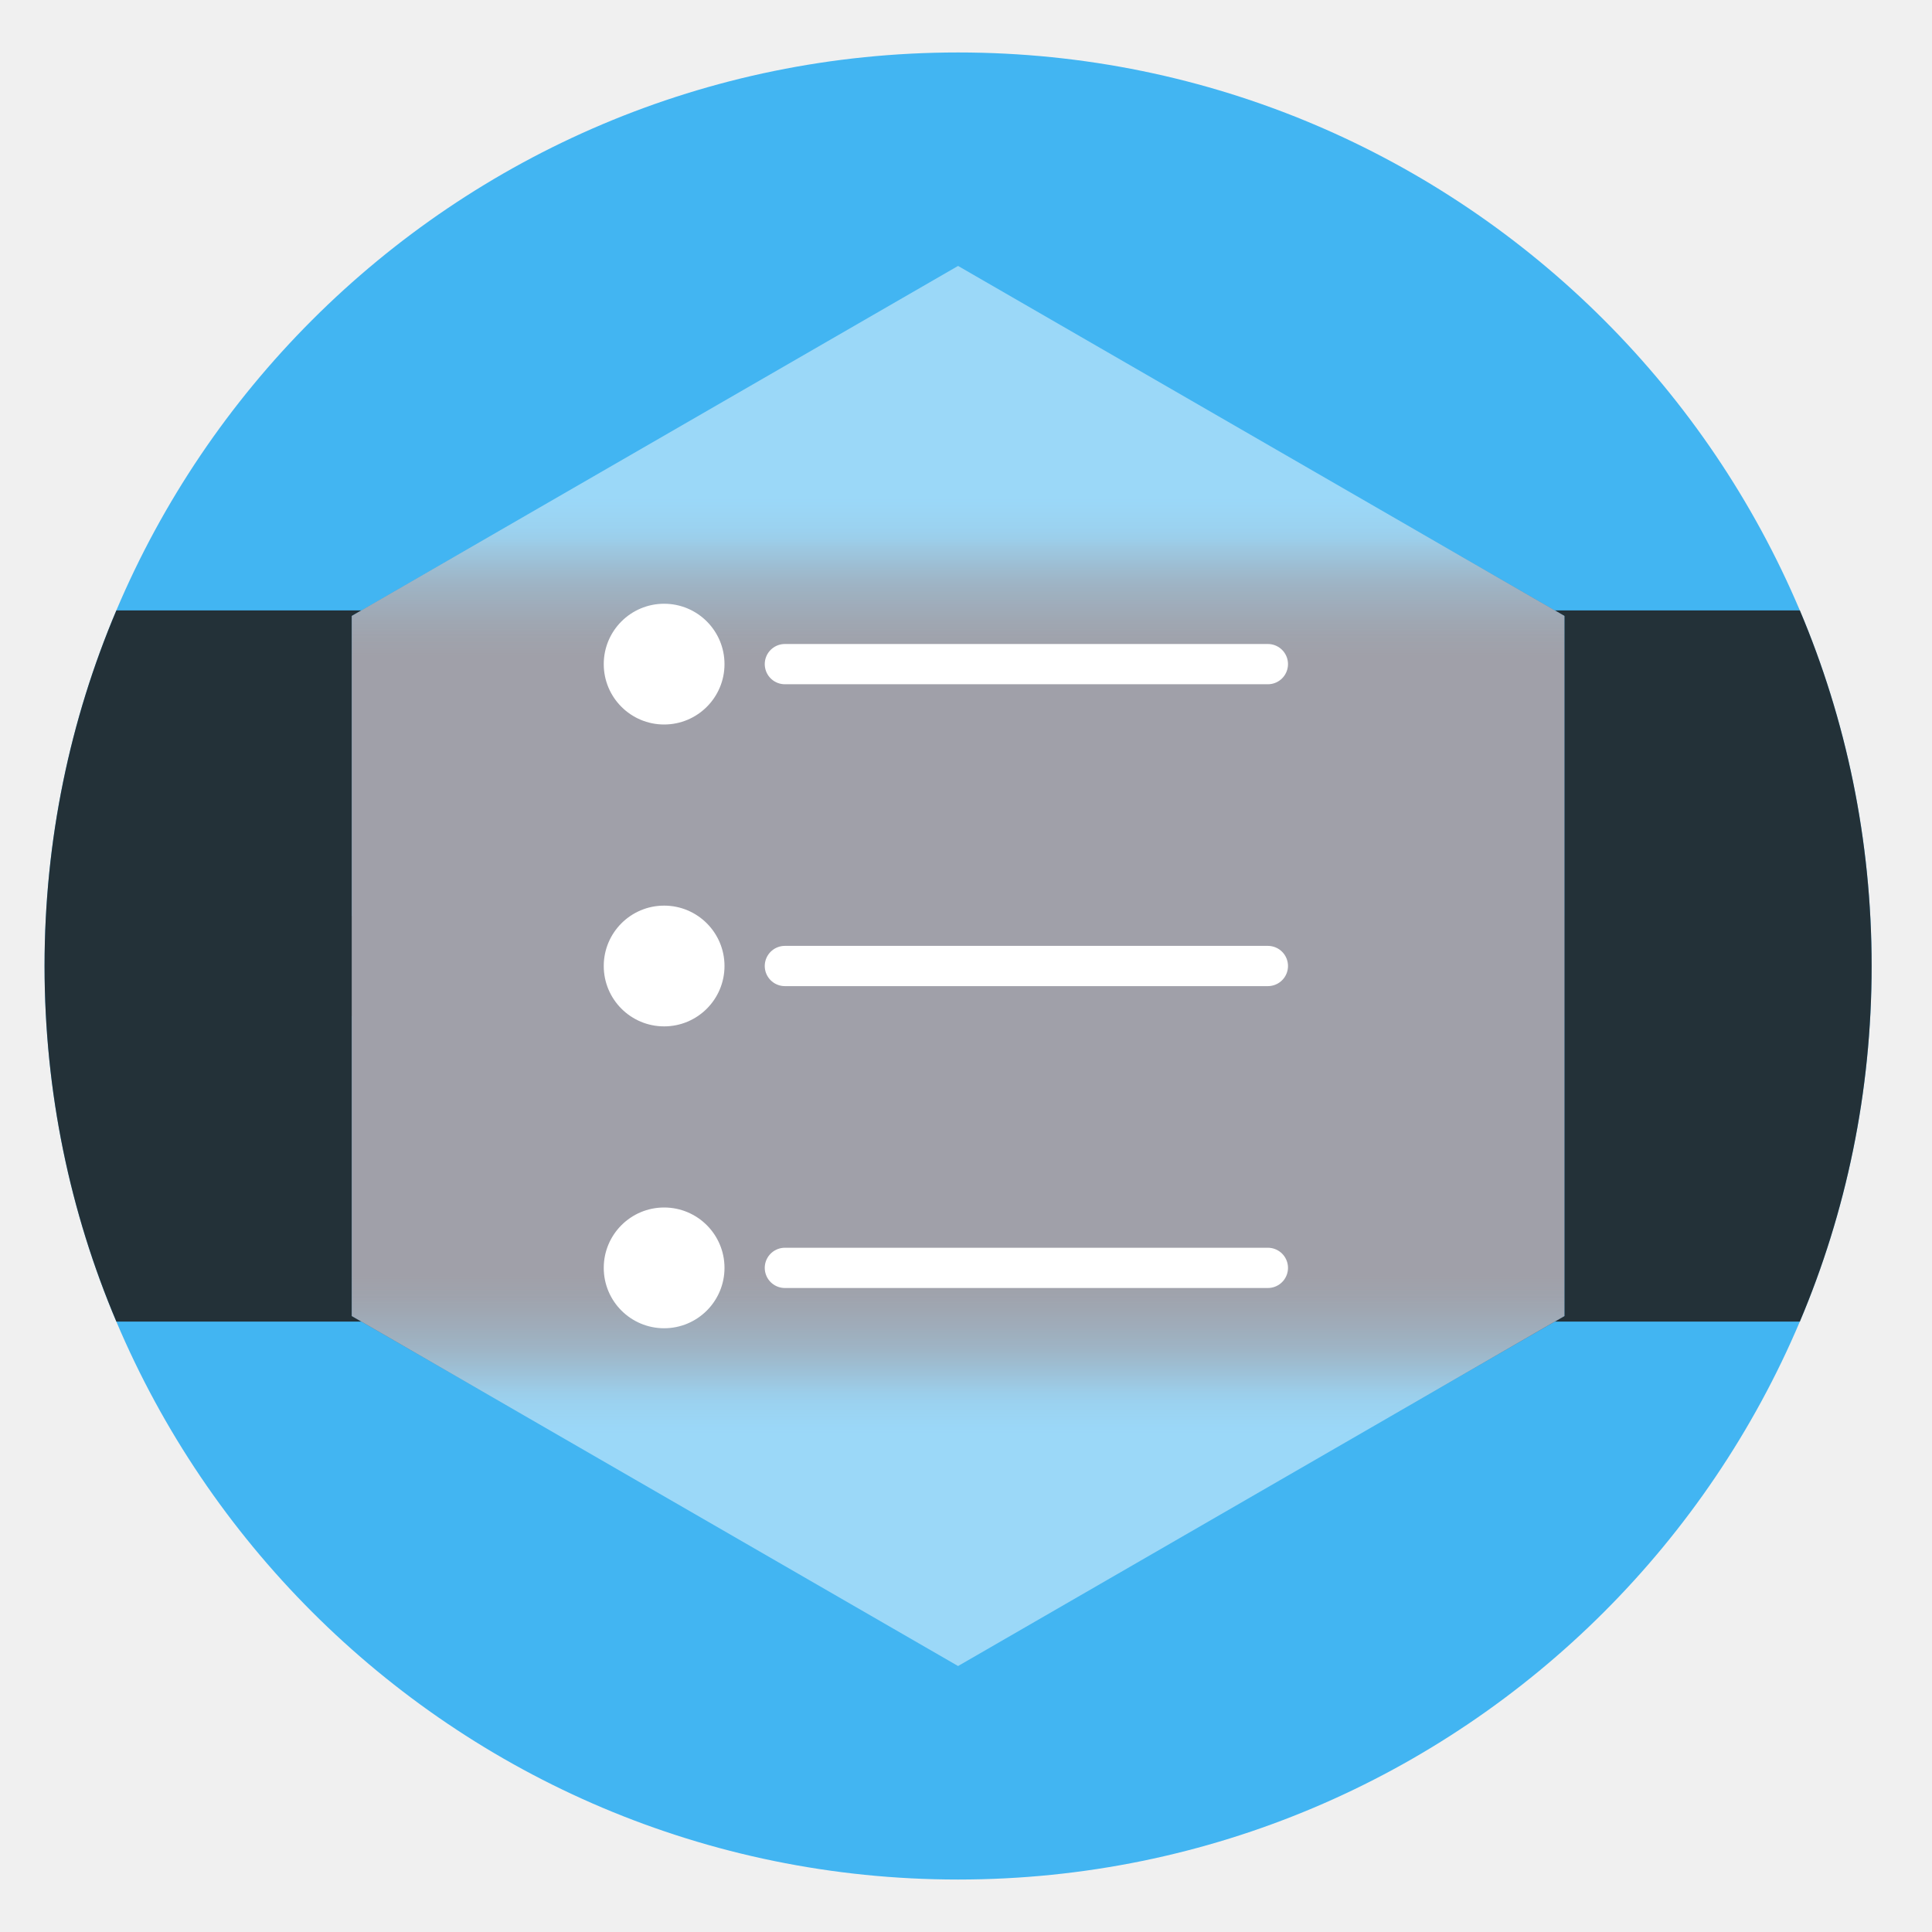
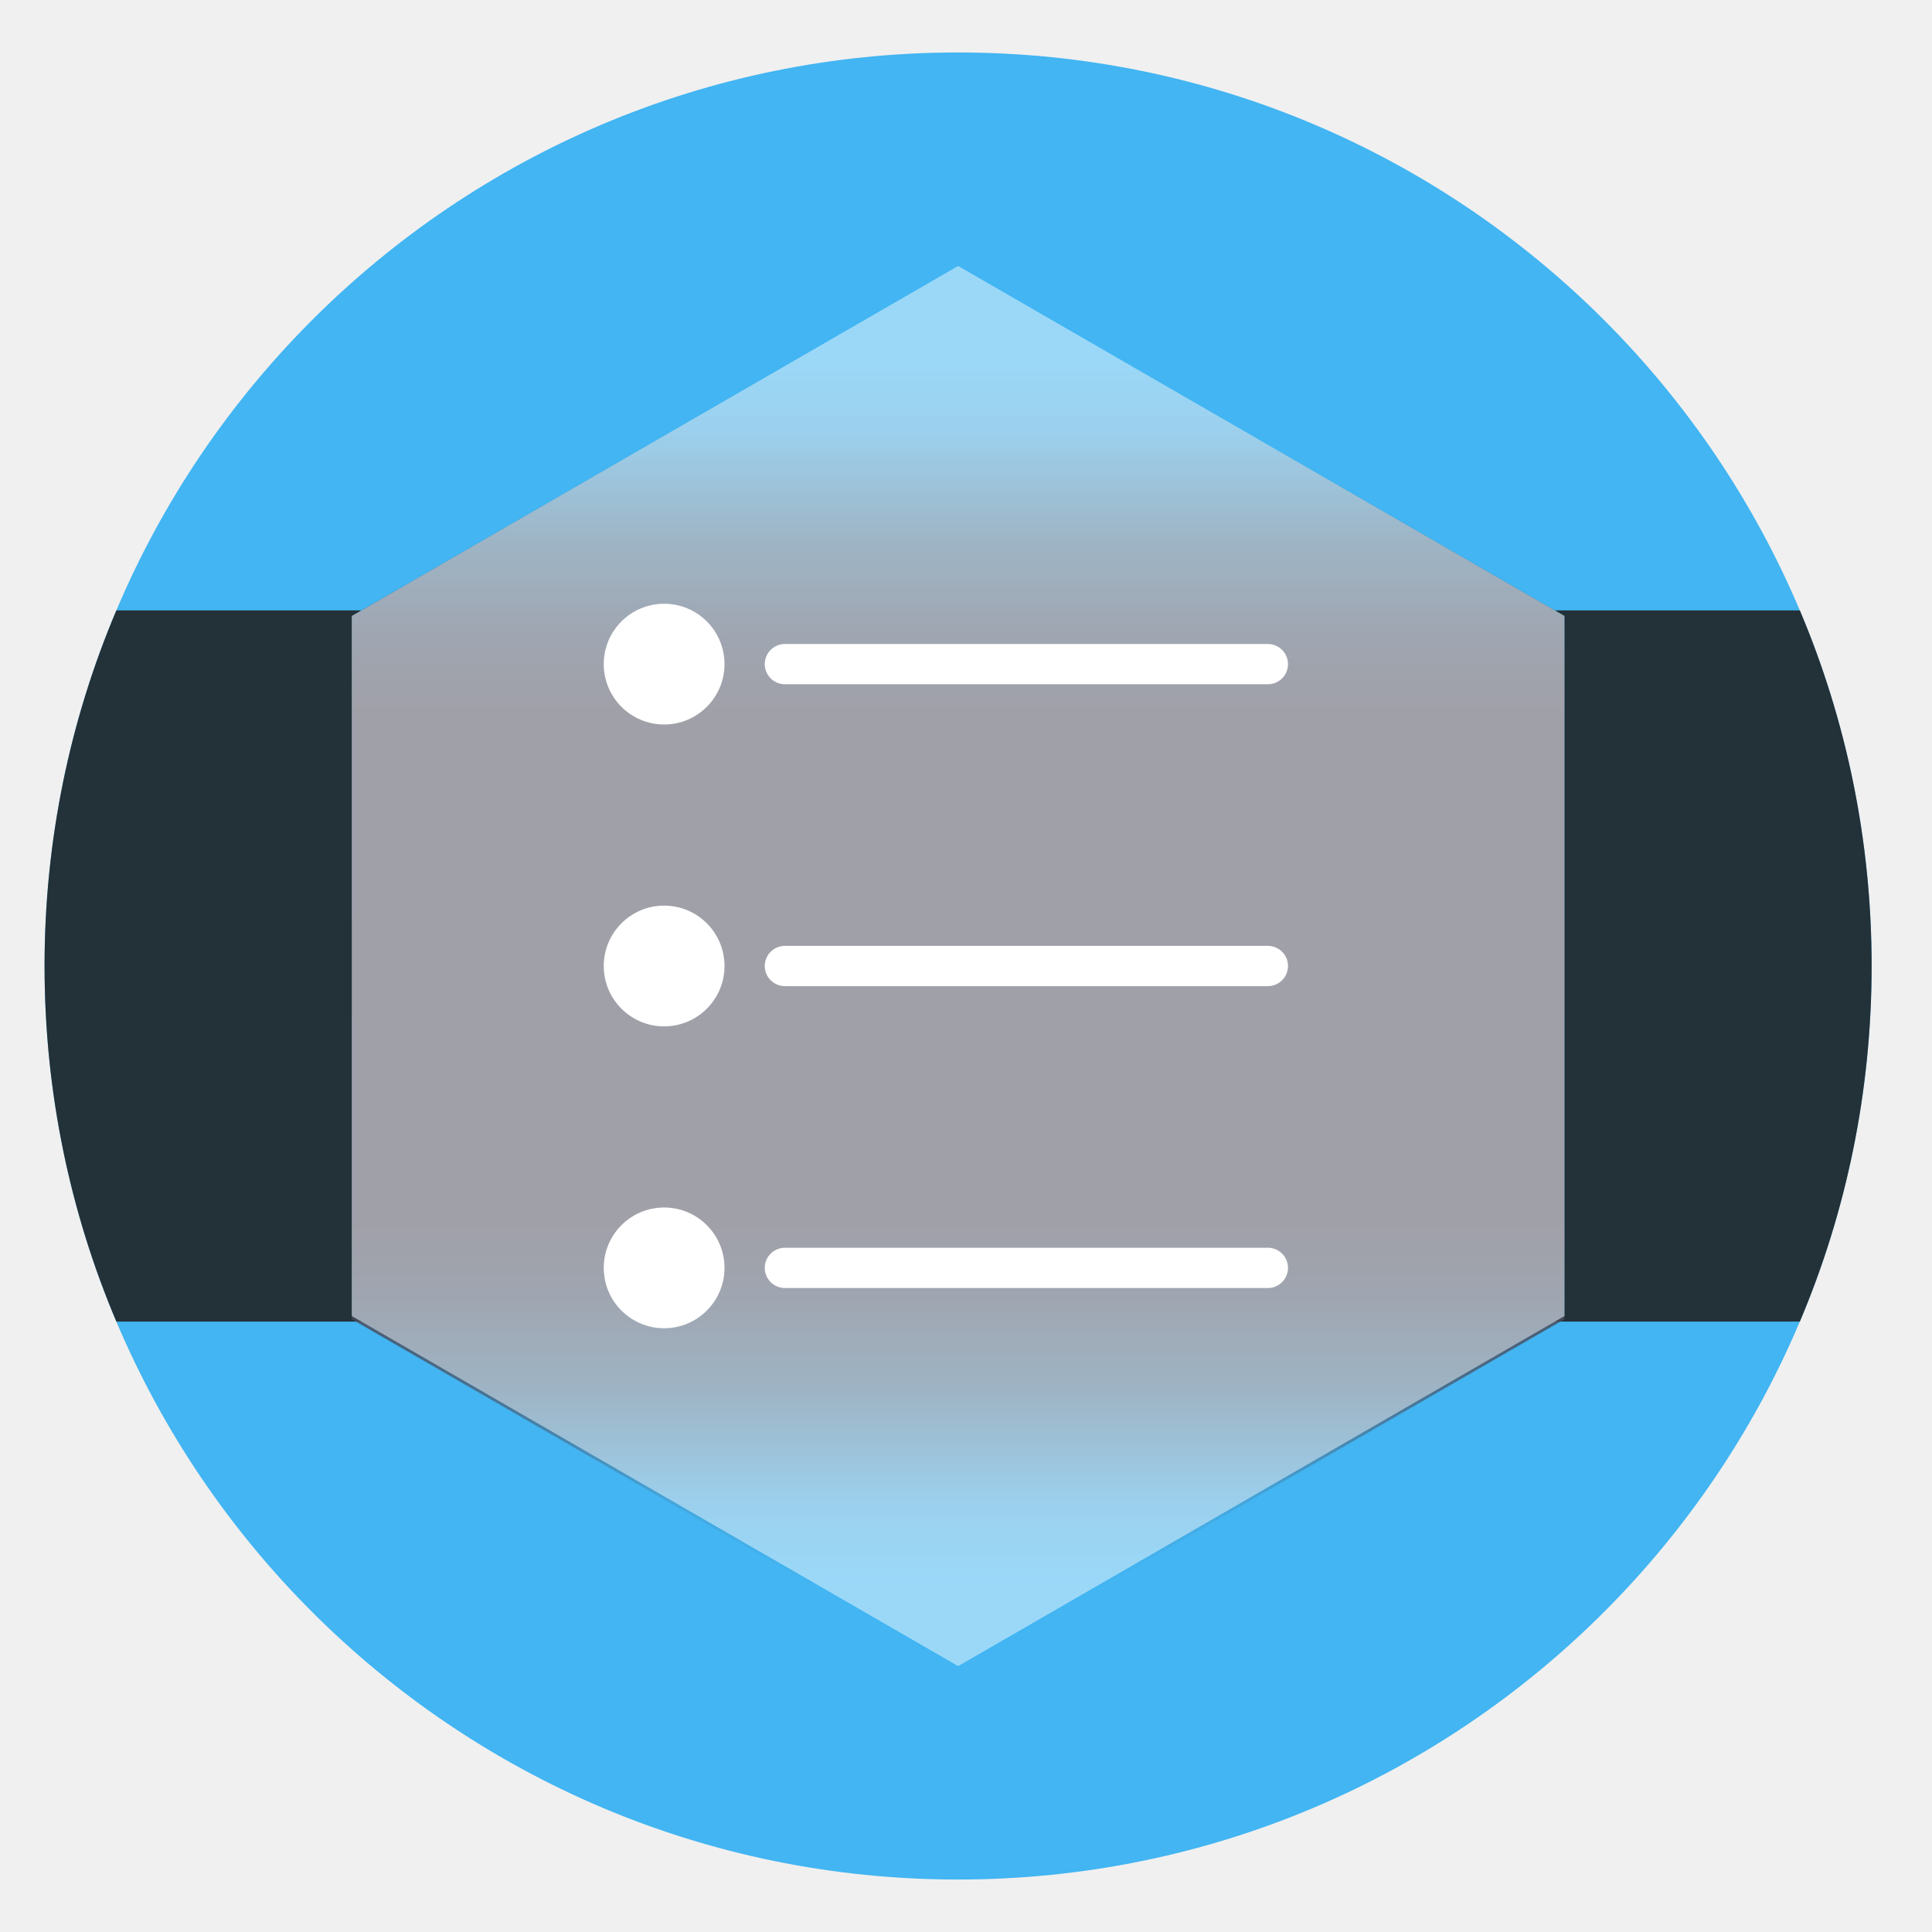
<svg xmlns="http://www.w3.org/2000/svg" xmlns:xlink="http://www.w3.org/1999/xlink" height="48" width="48" version="1.1" id="svg24">
  <defs id="defs28">
-     <linearGradient id="linearGradient861">
-       <stop style="stop-color:#4b4c5c;stop-opacity:0" offset="0" id="stop857" />
-       <stop style="stop-color:#4b4c5c;stop-opacity:0.02;" offset="0.009" id="stop905" />
-       <stop style="stop-color:#4b4c5c;stop-opacity:0.106;" offset="0.032" id="stop903" />
-       <stop style="stop-color:#4b4c5c;stop-opacity:0.176;" offset="0.044" id="stop899" />
-       <stop style="stop-color:#4b4c5c;stop-opacity:0.298;" offset="0.055" id="stop909" />
-       <stop style="stop-color:#4b4c5c;stop-opacity:0.565;" offset="0.083" id="stop911" />
-       <stop style="stop-color:#4b4c5c;stop-opacity:0.671;" offset="0.096" id="stop915" />
-       <stop style="stop-color:#4b4c5c;stop-opacity:0.89;" offset="0.135" id="stop917" />
-       <stop style="stop-color:#4b4c5c;stop-opacity:0.933;" offset="0.146" id="stop877" />
-       <stop style="stop-color:#4b4c5c;stop-opacity:1" offset="0.17" id="stop867" />
-       <stop style="stop-color:#4b4c5c;stop-opacity:1" offset="0.834" id="stop869" />
-       <stop style="stop-color:#4b4c5c;stop-opacity:0;" offset="1" id="stop859" />
+     <linearGradient id="linearGradient890">
+       <stop style="stop-color:#4b4c5c;stop-opacity:0" offset="0" id="stop866" />
+       <stop style="stop-color:#4b4c5c;stop-opacity:0.02;" offset="0.011" id="stop868" />
+       <stop style="stop-color:#4b4c5c;stop-opacity:0.106;" offset="0.039" id="stop870" />
+       <stop style="stop-color:#4b4c5c;stop-opacity:0.176;" offset="0.052" id="stop872" />
+       <stop style="stop-color:#4b4c5c;stop-opacity:0.298;" offset="0.066" id="stop874" />
+       <stop style="stop-color:#4b4c5c;stop-opacity:0.565;" offset="0.1" id="stop876" />
+       <stop style="stop-color:#4b4c5c;stop-opacity:0.671;" offset="0.115" id="stop878" />
+       <stop style="stop-color:#4b4c5c;stop-opacity:0.89;" offset="0.161" id="stop880" />
+       <stop style="stop-color:#4b4c5c;stop-opacity:0.933;" offset="0.175" id="stop882" />
+       <stop style="stop-color:#4b4c5c;stop-opacity:1" offset="0.204" id="stop884" />
+       <stop style="stop-color:#4b4c5c;stop-opacity:1" offset="1" id="stop886" />
    </linearGradient>
-     <linearGradient xlink:href="#linearGradient861" id="linearGradient865" gradientUnits="userSpaceOnUse" x1="50.048" y1="12.385" x2="50.048" y2="35.41" />
-     <linearGradient xlink:href="#linearGradient861" id="linearGradient926" gradientUnits="userSpaceOnUse" x1="50.048" y1="12.385" x2="50.048" y2="35.41" gradientTransform="matrix(1,0,0,-1,0,48)" />
+     <linearGradient xlink:href="#linearGradient890" id="linearGradient865" gradientUnits="userSpaceOnUse" x1="50.048" y1="8.659" x2="50.048" y2="52.495" gradientTransform="translate(-27.1806,9.29e-4)" />
+     <linearGradient xlink:href="#linearGradient890" id="linearGradient896" gradientUnits="userSpaceOnUse" gradientTransform="matrix(1,0,0,-1,-27.1806,48.07944)" x1="50.048" y1="8.659" x2="50.048" y2="52.495" />
  </defs>
  <path d="m44.322 27.405a19.73 19.73 0 0 1 -19.73 19.73 19.73 19.73 0 0 1 -19.73-19.73 19.73 19.73 0 0 1 19.73-19.73 19.73 19.73 0 0 1 19.73 19.73z" fill="#578cdc" opacity=".99" transform="matrix(1.150355 0 0 1.150355 -4.486125 -7.525565)" id="path2" style="fill:#41b4f2;fill-opacity:1" />
  <path id="path4" style="stroke-width:1.15;fill:#1f1f1f;fill-opacity:0.876" d="M 2.891 15.166 C 1.742 17.881 1.107 20.866 1.107 24 C 1.107 27.134 1.742 30.119 2.891 32.834 L 8.979 32.834 L 8.742 32.697 L 8.742 15.303 L 8.979 15.166 L 2.891 15.166 z M 38.631 15.166 L 38.867 15.303 L 38.867 32.697 L 38.631 32.834 L 44.717 32.834 C 45.865 30.119 46.5 27.134 46.5 24 C 46.5 20.866 45.865 17.881 44.717 15.166 L 38.631 15.166 z " />
-   <g id="g930" transform="translate(-27.1806,9.29e-4)">
-     <path id="path855" style="fill:url(#linearGradient865);fill-opacity:1" d="m 50.984,6.607 -15.062,8.695 v 9.941 h 30.125 v -9.941 z m -8.488,29.885 8.488,4.9 8.488,-4.9 z" />
-     <path id="path924" style="fill:url(#linearGradient926);fill-opacity:1" d="m 50.984,41.393 -15.062,-8.695 v -9.941 h 30.125 v 9.941 z m -8.488,-29.885 8.488,-4.9 8.488,4.9 z" />
-   </g>
-   <path d="m38.866 32.696-15.063 8.696-15.063-8.696 0-17.393 15.063-8.696 15.063 8.696z" fill="#fff" fill-opacity=".853" id="path6" style="fill:#ffffff;fill-opacity:0.472" />
+   <path id="path894" style="fill:url(#linearGradient896);fill-opacity:1" d="m 23.804,41.472 -15.062,-8.695 v -9.941 h 30.125 v 9.941 z" />
+   <path id="path855" style="fill:url(#linearGradient865);fill-opacity:1" d="m 23.804,6.608 -15.062,8.695 v 9.941 h 30.125 v -9.941 z" />
+   <path d="M 38.867,32.697 23.805,41.394 8.742,32.697 V 15.305 L 23.805,6.608 38.867,15.305 Z" fill="#fff" fill-opacity=".853" id="path6" style="fill:#ffffff;fill-opacity:0.472" />
  <path d="m19.5 16.5h12" fill="none" stroke="#4b4c5b" stroke-linecap="round" id="path8" style="stroke:#ffffff;stroke-opacity:1" />
  <circle cx="16.5" cy="16.5" fill="#4b4c5b" r="1.5" id="circle10" style="fill:#ffffff;fill-opacity:1" />
  <g transform="translate(0 1.5)" id="g16">
    <path d="m19.5 22.5h12" fill="none" stroke="#4b4c5b" stroke-linecap="round" id="path12" style="stroke:#ffffff;stroke-opacity:1" />
    <circle cx="16.5" cy="22.5" fill="#4b4c5b" r="1.5" id="circle14" style="fill:#ffffff;fill-opacity:1" />
  </g>
  <g transform="translate(0 9)" id="g22">
    <path d="m19.5 22.5h12" fill="none" stroke="#4b4c5b" stroke-linecap="round" id="path18" style="stroke:#ffffff;stroke-opacity:1" />
    <circle cx="16.5" cy="22.5" fill="#4b4c5b" r="1.5" id="circle20" style="fill:#ffffff;fill-opacity:1" />
  </g>
</svg>
